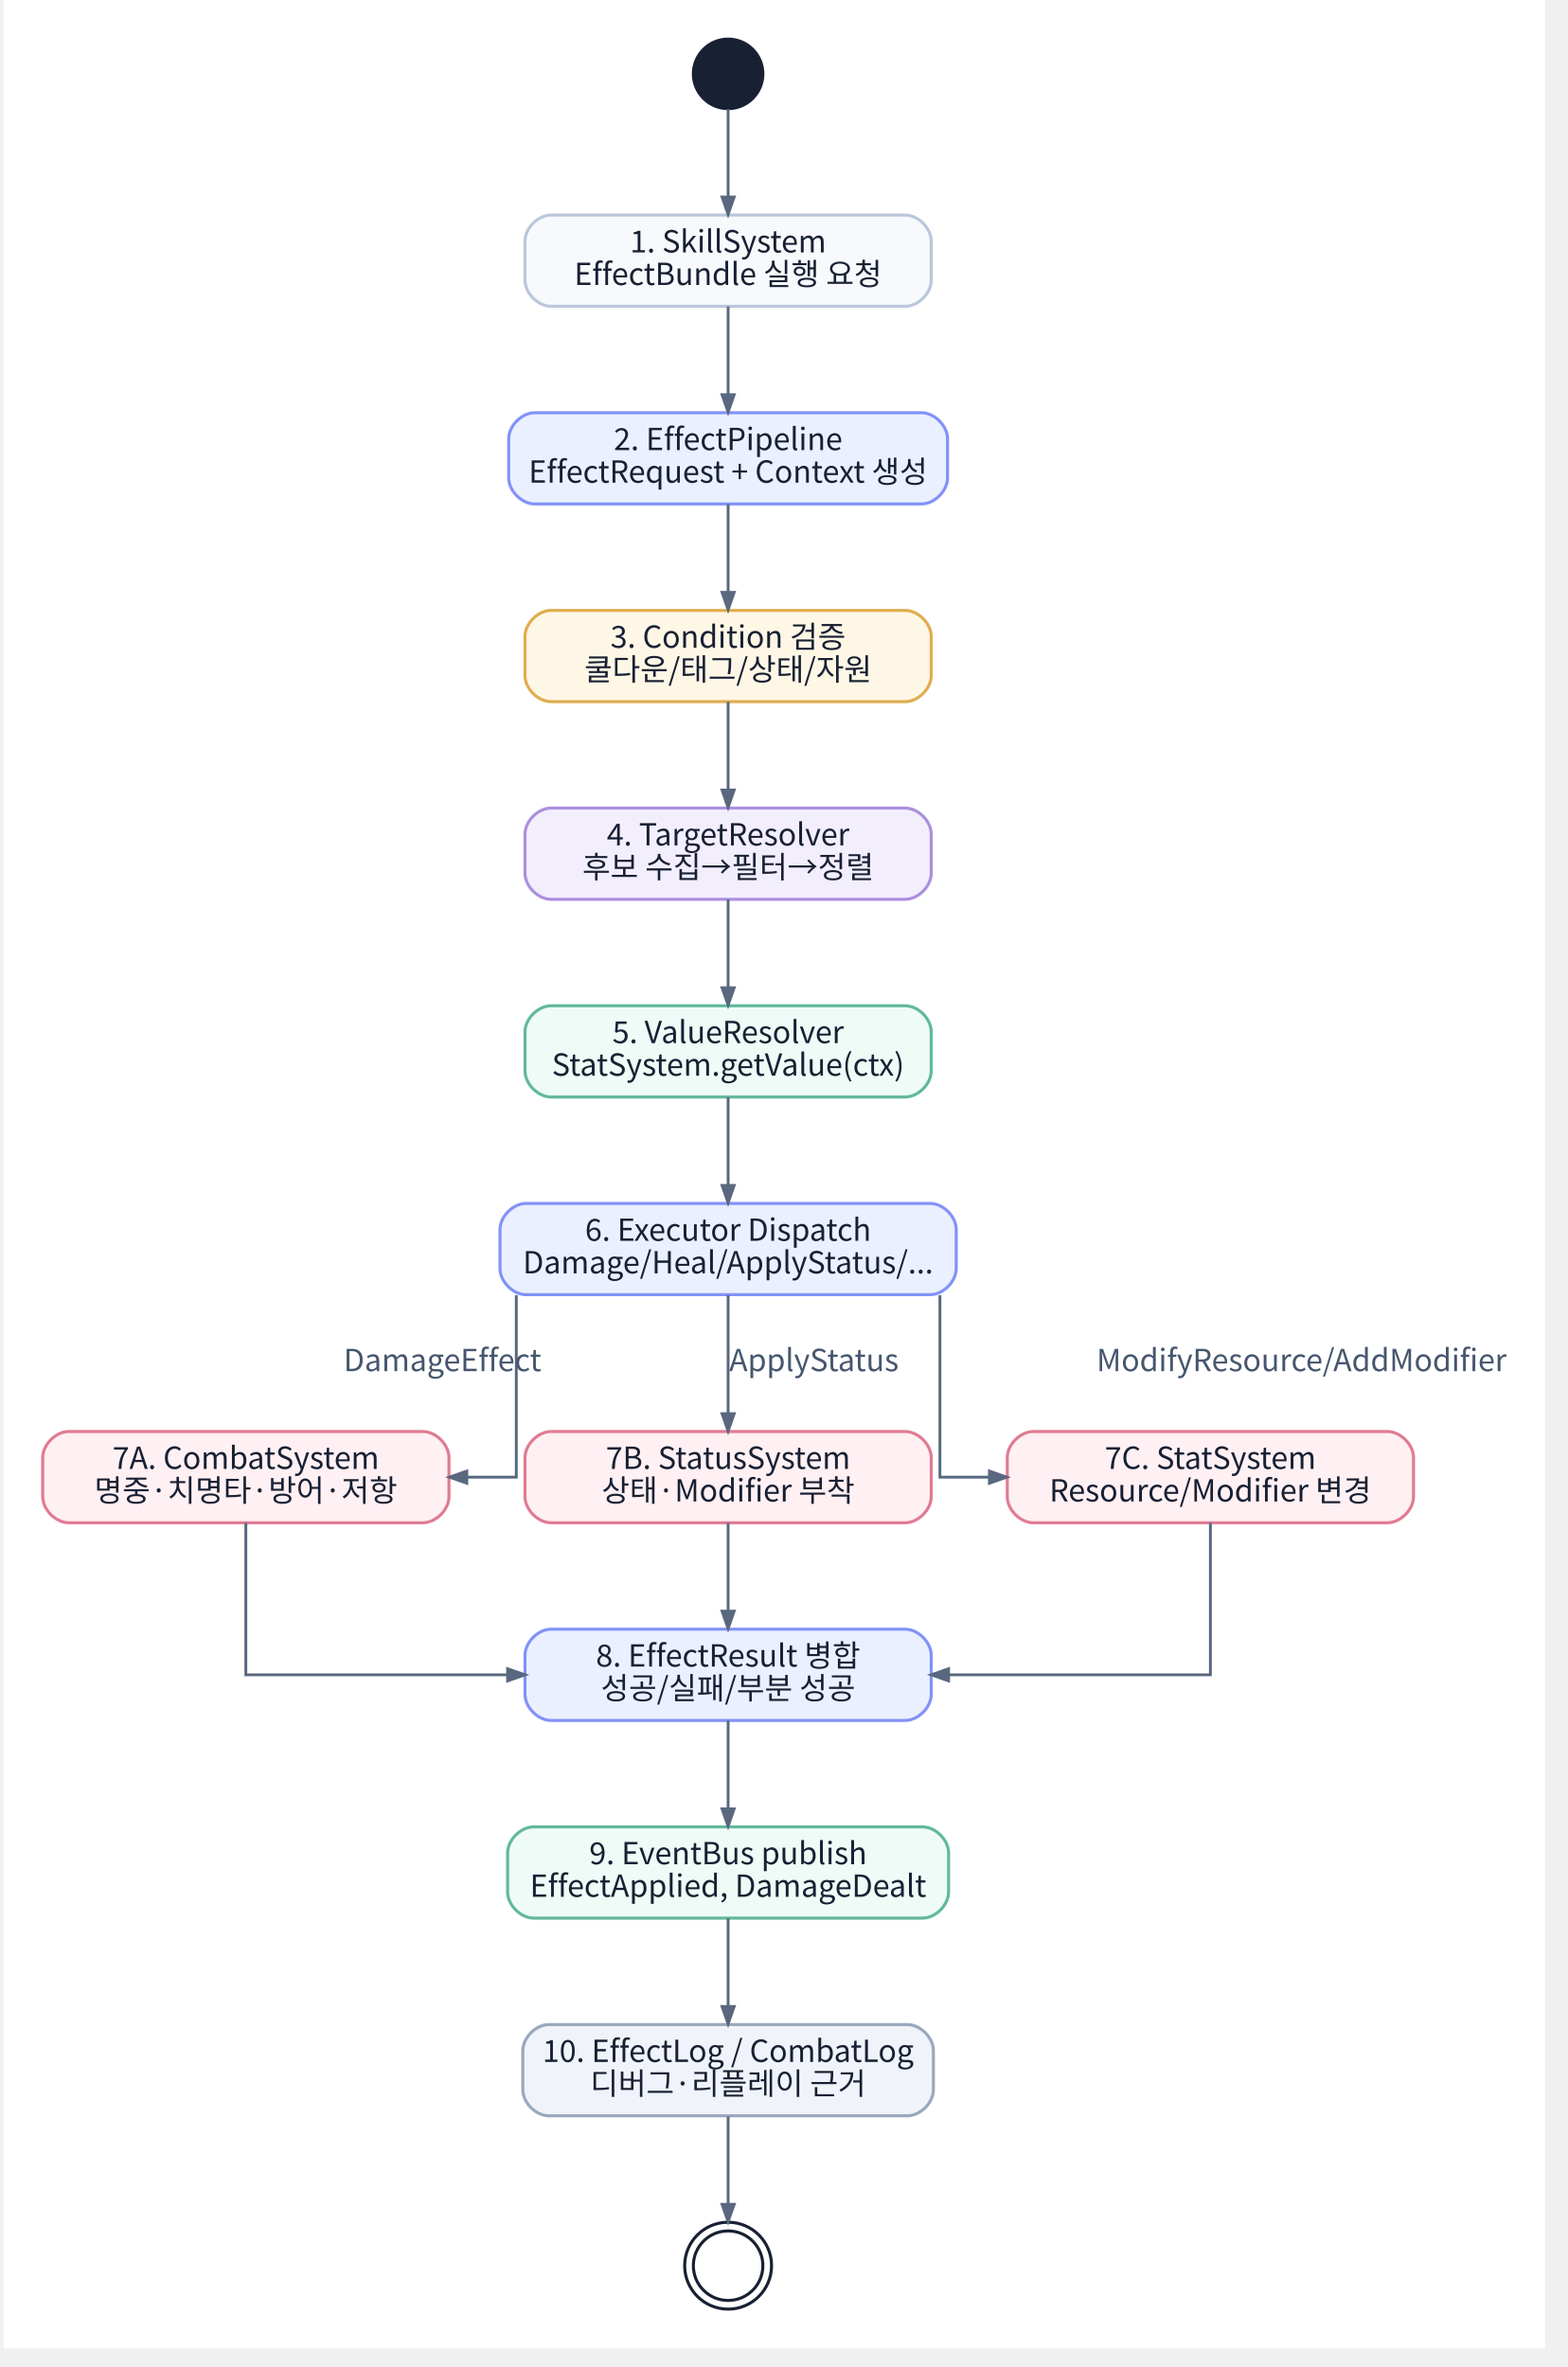
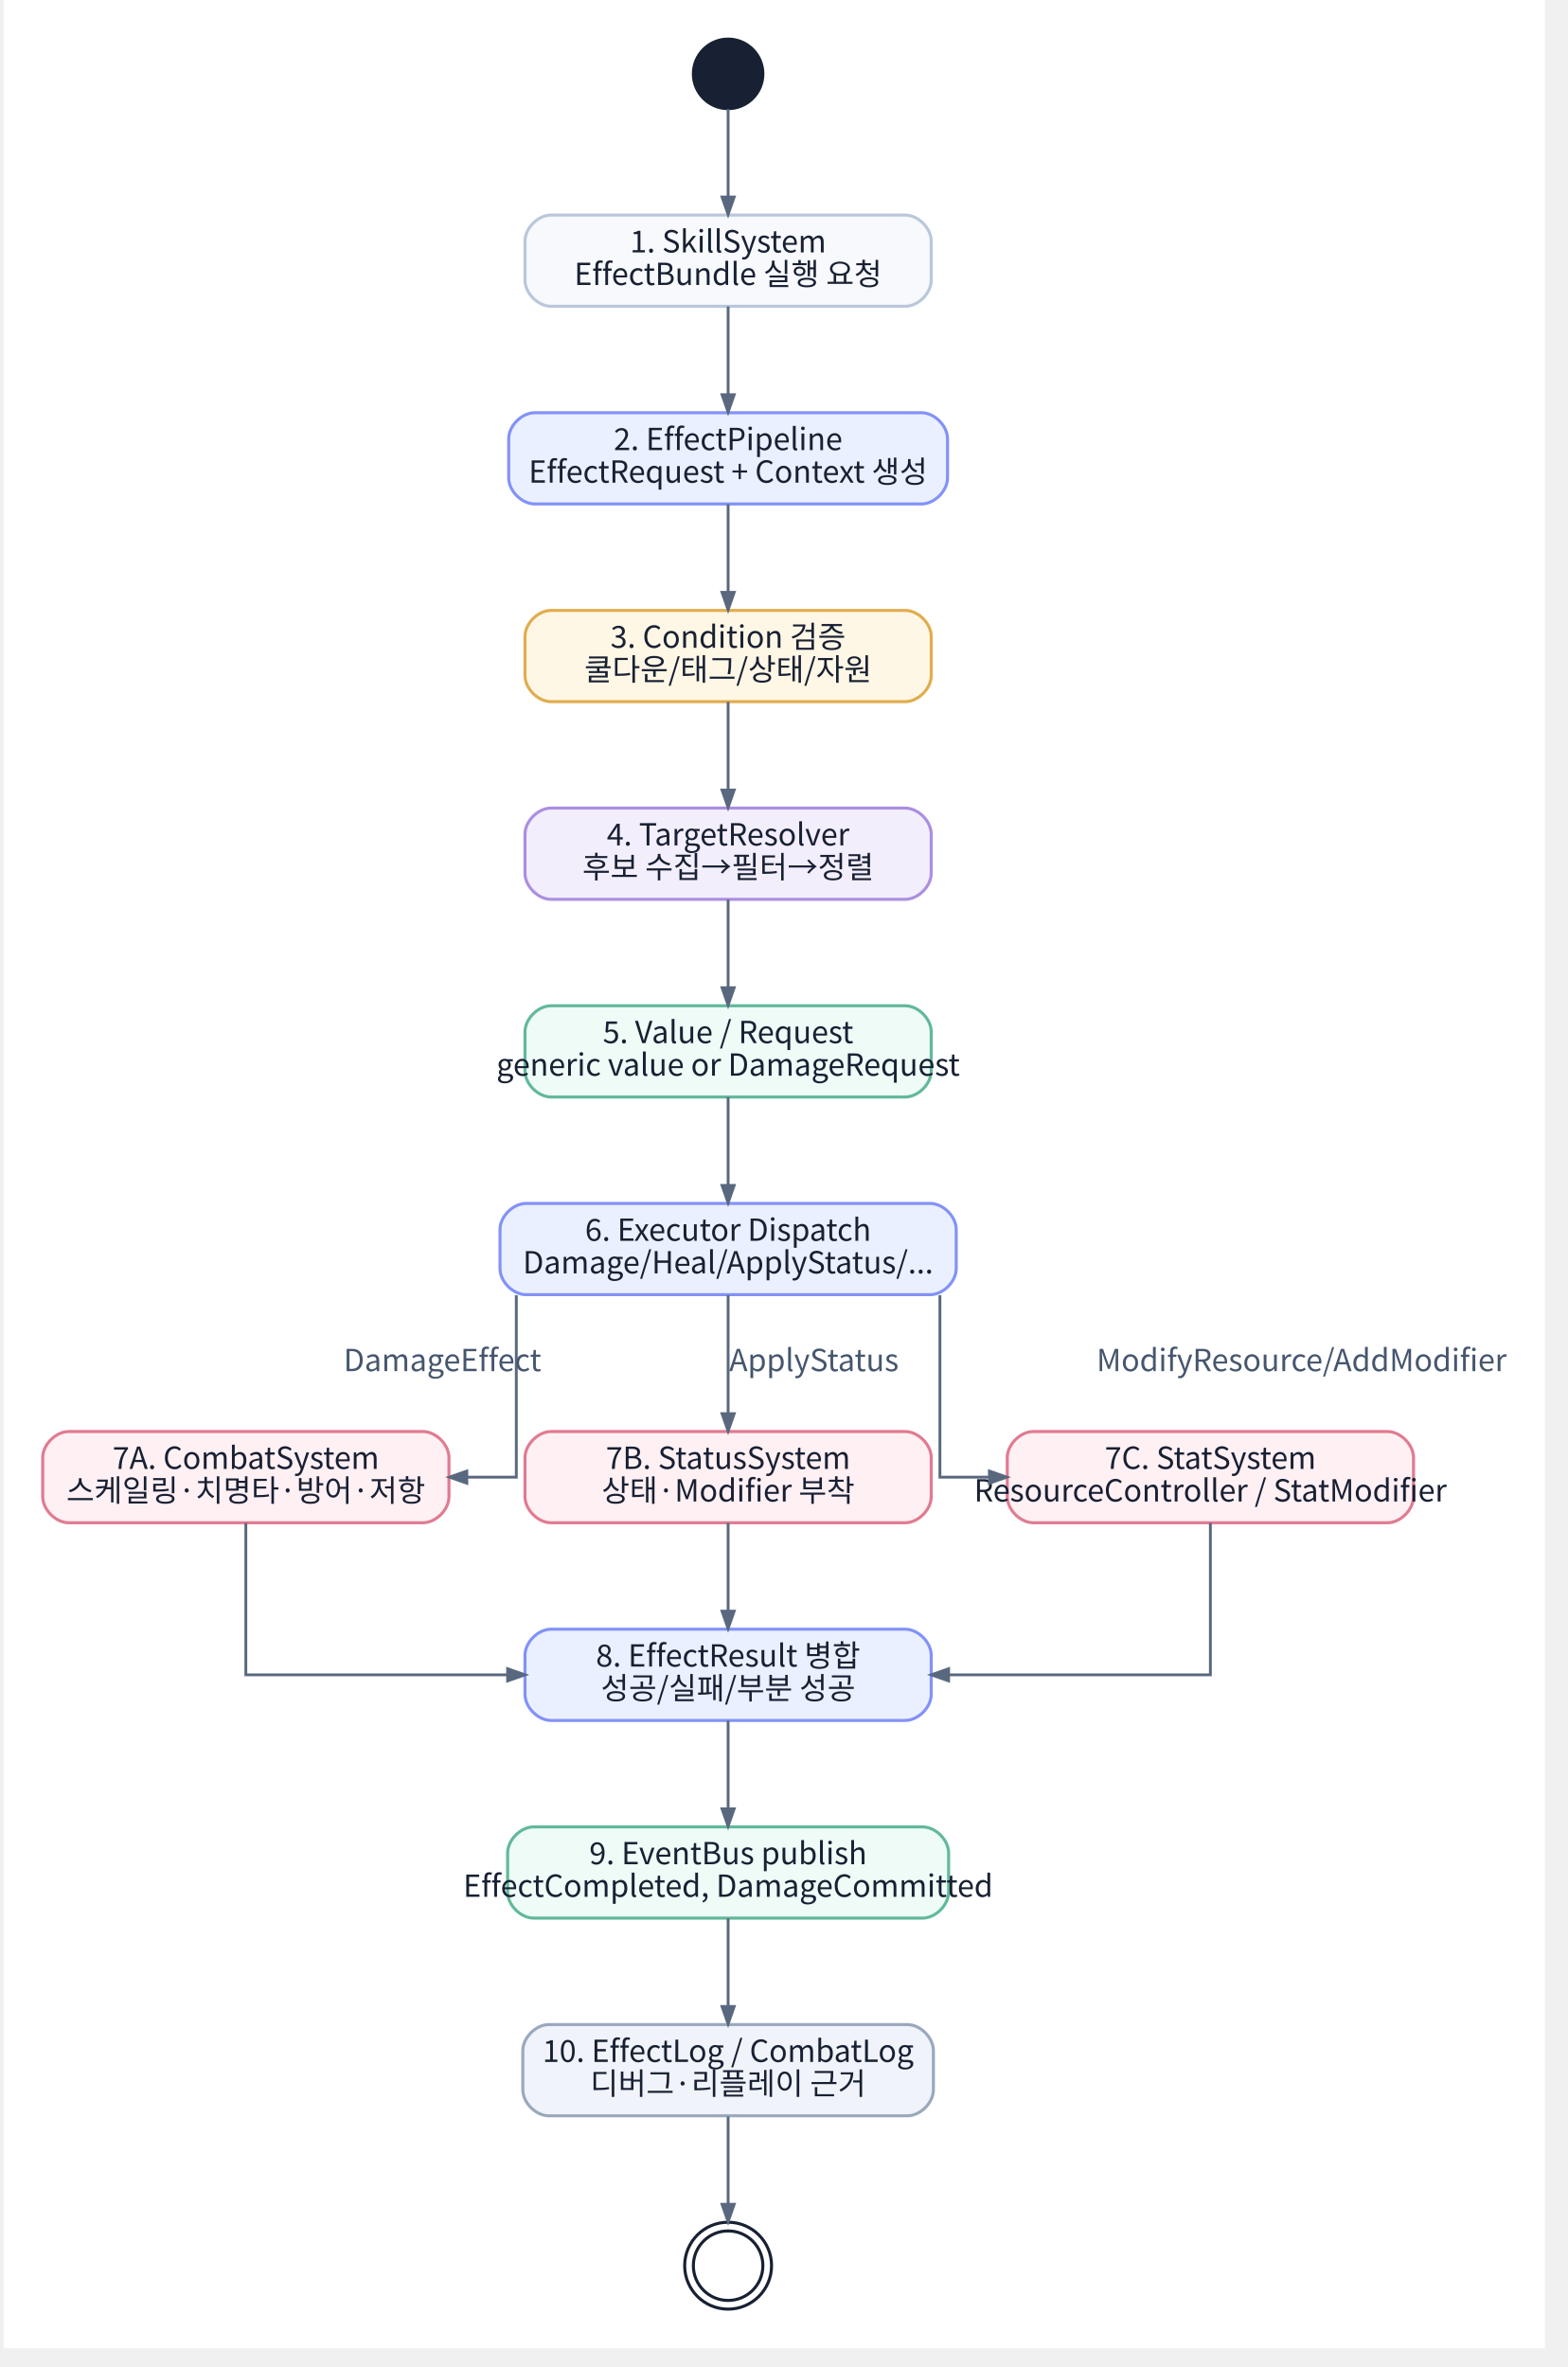
<svg xmlns="http://www.w3.org/2000/svg" width="727pt" height="1098pt" viewBox="8.64 8.64 718.14 1089.64">
  <g id="graph0" class="graph" transform="scale(1 1) rotate(0) translate(26.64 1071.64)">
    <polygon fill="#ffffff" stroke="transparent" points="-18,18 -18,-1063 691.5,-1063 691.5,18 -18,18" />
    <g id="node1" class="node">
      <ellipse fill="#182033" stroke="#182033" stroke-width="1.4" cx="315.5" cy="-1029" rx="16" ry="16" />
    </g>
    <g id="node2" class="node">
      <path fill="#f7f9fc" stroke="#bac7db" stroke-width="1.4" d="M397,-964C397,-964 234,-964 234,-964 228,-964 222,-958 222,-952 222,-952 222,-934 222,-934 222,-928 228,-922 234,-922 234,-922 397,-922 397,-922 403,-922 409,-928 409,-934 409,-934 409,-952 409,-952 409,-958 403,-964 397,-964" />
      <text text-anchor="middle" x="315.5" y="-946.8" font-family="Noto Sans CJK KR" font-size="14.00" fill="#182033">1. SkillSystem</text>
      <text text-anchor="middle" x="315.5" y="-931.8" font-family="Noto Sans CJK KR" font-size="14.00" fill="#182033">EffectBundle 실행 요청</text>
    </g>
    <g id="edge1" class="edge">
      <path fill="none" stroke="#59687e" stroke-width="1.3" d="M315.5,-1012.82C315.5,-1012.82 315.5,-972.31 315.5,-972.31" />
      <polygon fill="#59687e" stroke="#59687e" stroke-width="1.3" points="318.3,-972.3 315.5,-964.31 312.7,-972.31 318.3,-972.3" />
    </g>
    <g id="node3" class="node">
      <path fill="#eaf0ff" stroke="#8292f7" stroke-width="1.4" d="M404.5,-873C404.5,-873 226.5,-873 226.5,-873 220.5,-873 214.5,-867 214.5,-861 214.5,-861 214.5,-843 214.5,-843 214.5,-837 220.5,-831 226.5,-831 226.5,-831 404.5,-831 404.5,-831 410.5,-831 416.5,-837 416.5,-843 416.5,-843 416.5,-861 416.5,-861 416.5,-867 410.5,-873 404.5,-873" />
      <text text-anchor="middle" x="315.5" y="-855.8" font-family="Noto Sans CJK KR" font-size="14.00" fill="#182033">2. EffectPipeline</text>
      <text text-anchor="middle" x="315.5" y="-840.8" font-family="Noto Sans CJK KR" font-size="14.00" fill="#182033">EffectRequest + Context 생성</text>
    </g>
    <g id="edge2" class="edge">
      <path fill="none" stroke="#59687e" stroke-width="1.3" d="M315.5,-921.89C315.5,-921.89 315.5,-881.31 315.5,-881.31" />
      <polygon fill="#59687e" stroke="#59687e" stroke-width="1.3" points="318.3,-881.31 315.5,-873.31 312.7,-881.31 318.3,-881.31" />
    </g>
    <g id="node4" class="node">
      <path fill="#fff7e6" stroke="#e0ad4e" stroke-width="1.4" d="M397,-782C397,-782 234,-782 234,-782 228,-782 222,-776 222,-770 222,-770 222,-752 222,-752 222,-746 228,-740 234,-740 234,-740 397,-740 397,-740 403,-740 409,-746 409,-752 409,-752 409,-770 409,-770 409,-776 403,-782 397,-782" />
      <text text-anchor="middle" x="315.5" y="-764.8" font-family="Noto Sans CJK KR" font-size="14.00" fill="#182033">3. Condition 검증</text>
      <text text-anchor="middle" x="315.5" y="-749.8" font-family="Noto Sans CJK KR" font-size="14.00" fill="#182033">쿨다운/태그/상태/자원</text>
    </g>
    <g id="edge3" class="edge">
      <path fill="none" stroke="#59687e" stroke-width="1.3" d="M315.5,-830.89C315.5,-830.89 315.5,-790.31 315.5,-790.31" />
      <polygon fill="#59687e" stroke="#59687e" stroke-width="1.3" points="318.3,-790.31 315.5,-782.31 312.7,-790.31 318.3,-790.31" />
    </g>
    <g id="node5" class="node">
      <path fill="#f3eefc" stroke="#ab8fe0" stroke-width="1.4" d="M397,-691C397,-691 234,-691 234,-691 228,-691 222,-685 222,-679 222,-679 222,-661 222,-661 222,-655 228,-649 234,-649 234,-649 397,-649 397,-649 403,-649 409,-655 409,-661 409,-661 409,-679 409,-679 409,-685 403,-691 397,-691" />
      <text text-anchor="middle" x="315.5" y="-673.8" font-family="Noto Sans CJK KR" font-size="14.00" fill="#182033">4. TargetResolver</text>
      <text text-anchor="middle" x="315.5" y="-658.8" font-family="Noto Sans CJK KR" font-size="14.00" fill="#182033">후보 수집→필터→정렬</text>
    </g>
    <g id="edge4" class="edge">
      <path fill="none" stroke="#59687e" stroke-width="1.3" d="M315.5,-739.89C315.5,-739.89 315.5,-699.31 315.5,-699.31" />
      <polygon fill="#59687e" stroke="#59687e" stroke-width="1.3" points="318.3,-699.31 315.5,-691.31 312.7,-699.31 318.3,-699.31" />
    </g>
    <g id="node6" class="node">
      <path fill="#eefbf6" stroke="#61b99a" stroke-width="1.4" d="M397,-600C397,-600 234,-600 234,-600 228,-600 222,-594 222,-588 222,-588 222,-570 222,-570 222,-564 228,-558 234,-558 234,-558 397,-558 397,-558 403,-558 409,-564 409,-570 409,-570 409,-588 409,-588 409,-594 403,-600 397,-600" />
-       <text text-anchor="middle" x="315.5" y="-582.8" font-family="Noto Sans CJK KR" font-size="14.00" fill="#182033">5. ValueResolver</text>
-       <text text-anchor="middle" x="315.5" y="-567.8" font-family="Noto Sans CJK KR" font-size="14.00" fill="#182033">StatSystem.getValue(ctx)</text>
+       <text text-anchor="middle" x="315.5" y="-582.8" font-family="Noto Sans CJK KR" font-size="14.00" fill="#182033">5. Value / Request</text>
+       <text text-anchor="middle" x="315.5" y="-567.8" font-family="Noto Sans CJK KR" font-size="14.00" fill="#182033">generic value or DamageRequest</text>
    </g>
    <g id="edge5" class="edge">
      <path fill="none" stroke="#59687e" stroke-width="1.3" d="M315.5,-648.89C315.5,-648.89 315.5,-608.31 315.5,-608.31" />
      <polygon fill="#59687e" stroke="#59687e" stroke-width="1.3" points="318.3,-608.31 315.5,-600.31 312.7,-608.31 318.3,-608.31" />
    </g>
    <g id="node7" class="node">
      <path fill="#eaf0ff" stroke="#8292f7" stroke-width="1.4" d="M408.5,-509C408.5,-509 222.5,-509 222.5,-509 216.5,-509 210.5,-503 210.5,-497 210.5,-497 210.5,-479 210.5,-479 210.5,-473 216.5,-467 222.5,-467 222.5,-467 408.5,-467 408.5,-467 414.5,-467 420.5,-473 420.5,-479 420.5,-479 420.5,-497 420.5,-497 420.5,-503 414.5,-509 408.5,-509" />
      <text text-anchor="middle" x="315.5" y="-491.8" font-family="Noto Sans CJK KR" font-size="14.00" fill="#182033">6. Executor Dispatch</text>
      <text text-anchor="middle" x="315.5" y="-476.8" font-family="Noto Sans CJK KR" font-size="14.00" fill="#182033">Damage/Heal/ApplyStatus/...</text>
    </g>
    <g id="edge6" class="edge">
      <path fill="none" stroke="#59687e" stroke-width="1.3" d="M315.5,-557.89C315.5,-557.89 315.5,-517.31 315.5,-517.31" />
      <polygon fill="#59687e" stroke="#59687e" stroke-width="1.3" points="318.3,-517.31 315.5,-509.31 312.7,-517.31 318.3,-517.31" />
    </g>
    <g id="node8" class="node">
      <path fill="#fff0f3" stroke="#e07b91" stroke-width="1.4" d="M175,-404C175,-404 12,-404 12,-404 6,-404 0,-398 0,-392 0,-392 0,-374 0,-374 0,-368 6,-362 12,-362 12,-362 175,-362 175,-362 181,-362 187,-368 187,-374 187,-374 187,-392 187,-392 187,-398 181,-404 175,-404" />
      <text text-anchor="middle" x="93.5" y="-386.8" font-family="Noto Sans CJK KR" font-size="14.00" fill="#182033">7A. CombatSystem</text>
-       <text text-anchor="middle" x="93.5" y="-371.8" font-family="Noto Sans CJK KR" font-size="14.00" fill="#182033">명중·치명타·방어·저항</text>
+       <text text-anchor="middle" x="93.5" y="-371.8" font-family="Noto Sans CJK KR" font-size="14.00" fill="#182033">스케일링·치명타·방어·저항</text>
    </g>
    <g id="edge7" class="edge">
      <path fill="none" stroke="#59687e" stroke-width="1.3" d="M218,-466.75C218,-436.07 218,-383 218,-383 218,-383 195.22,-383 195.22,-383" />
      <polygon fill="#59687e" stroke="#59687e" stroke-width="1.3" points="195.22,-380.2 187.22,-383 195.22,-385.8 195.22,-380.2" />
      <text text-anchor="middle" x="184" y="-431.8" font-family="Noto Sans CJK KR" font-size="14.00" fill="#46566e">DamageEffect</text>
    </g>
    <g id="node9" class="node">
      <path fill="#fff0f3" stroke="#e07b91" stroke-width="1.4" d="M397,-404C397,-404 234,-404 234,-404 228,-404 222,-398 222,-392 222,-392 222,-374 222,-374 222,-368 228,-362 234,-362 234,-362 397,-362 397,-362 403,-362 409,-368 409,-374 409,-374 409,-392 409,-392 409,-398 403,-404 397,-404" />
      <text text-anchor="middle" x="315.5" y="-386.8" font-family="Noto Sans CJK KR" font-size="14.00" fill="#182033">7B. StatusSystem</text>
      <text text-anchor="middle" x="315.5" y="-371.8" font-family="Noto Sans CJK KR" font-size="14.00" fill="#182033">상태·Modifier 부착</text>
    </g>
    <g id="edge8" class="edge">
      <path fill="none" stroke="#59687e" stroke-width="1.3" d="M315.5,-466.75C315.5,-466.75 315.5,-412.22 315.5,-412.22" />
      <polygon fill="#59687e" stroke="#59687e" stroke-width="1.3" points="318.3,-412.22 315.5,-404.22 312.7,-412.22 318.3,-412.22" />
      <text text-anchor="middle" x="355" y="-431.8" font-family="Noto Sans CJK KR" font-size="14.00" fill="#46566e">ApplyStatus</text>
    </g>
    <g id="node10" class="node">
      <path fill="#fff0f3" stroke="#e07b91" stroke-width="1.4" d="M619,-404C619,-404 456,-404 456,-404 450,-404 444,-398 444,-392 444,-392 444,-374 444,-374 444,-368 450,-362 456,-362 456,-362 619,-362 619,-362 625,-362 631,-368 631,-374 631,-374 631,-392 631,-392 631,-398 625,-404 619,-404" />
      <text text-anchor="middle" x="537.5" y="-386.8" font-family="Noto Sans CJK KR" font-size="14.00" fill="#182033">7C. StatSystem</text>
-       <text text-anchor="middle" x="537.5" y="-371.8" font-family="Noto Sans CJK KR" font-size="14.00" fill="#182033">Resource/Modifier 변경</text>
+       <text text-anchor="middle" x="537.5" y="-371.8" font-family="Noto Sans CJK KR" font-size="14.00" fill="#182033">ResourceController / StatModifier</text>
    </g>
    <g id="edge9" class="edge">
      <path fill="none" stroke="#59687e" stroke-width="1.3" d="M413,-466.75C413,-436.07 413,-383 413,-383 413,-383 435.78,-383 435.78,-383" />
      <polygon fill="#59687e" stroke="#59687e" stroke-width="1.3" points="435.78,-385.8 443.78,-383 435.78,-380.2 435.78,-385.8" />
      <text text-anchor="middle" x="579.5" y="-431.8" font-family="Noto Sans CJK KR" font-size="14.00" fill="#46566e">ModifyResource/AddModifier</text>
    </g>
    <g id="node11" class="node">
      <path fill="#eaf0ff" stroke="#8292f7" stroke-width="1.4" d="M397,-313C397,-313 234,-313 234,-313 228,-313 222,-307 222,-301 222,-301 222,-283 222,-283 222,-277 228,-271 234,-271 234,-271 397,-271 397,-271 403,-271 409,-277 409,-283 409,-283 409,-301 409,-301 409,-307 403,-313 397,-313" />
      <text text-anchor="middle" x="315.5" y="-295.8" font-family="Noto Sans CJK KR" font-size="14.00" fill="#182033">8. EffectResult 병합</text>
      <text text-anchor="middle" x="315.5" y="-280.8" font-family="Noto Sans CJK KR" font-size="14.00" fill="#182033">성공/실패/부분 성공</text>
    </g>
    <g id="edge10" class="edge">
      <path fill="none" stroke="#59687e" stroke-width="1.3" d="M93.5,-361.89C93.5,-335.01 93.5,-292 93.5,-292 93.5,-292 214,-292 214,-292" />
      <polygon fill="#59687e" stroke="#59687e" stroke-width="1.3" points="214,-294.8 222,-292 214,-289.2 214,-294.8" />
    </g>
    <g id="edge11" class="edge">
      <path fill="none" stroke="#59687e" stroke-width="1.3" d="M315.5,-361.89C315.5,-361.89 315.5,-321.31 315.5,-321.31" />
      <polygon fill="#59687e" stroke="#59687e" stroke-width="1.3" points="318.3,-321.31 315.5,-313.31 312.7,-321.31 318.3,-321.31" />
    </g>
    <g id="edge12" class="edge">
      <path fill="none" stroke="#59687e" stroke-width="1.3" d="M537.5,-361.89C537.5,-335.01 537.5,-292 537.5,-292 537.5,-292 417,-292 417,-292" />
      <polygon fill="#59687e" stroke="#59687e" stroke-width="1.3" points="417,-289.2 409,-292 417,-294.8 417,-289.2" />
    </g>
    <g id="node12" class="node">
      <path fill="#eefbf6" stroke="#61b99a" stroke-width="1.4" d="M405,-222C405,-222 226,-222 226,-222 220,-222 214,-216 214,-210 214,-210 214,-192 214,-192 214,-186 220,-180 226,-180 226,-180 405,-180 405,-180 411,-180 417,-186 417,-192 417,-192 417,-210 417,-210 417,-216 411,-222 405,-222" />
      <text text-anchor="middle" x="315.5" y="-204.8" font-family="Noto Sans CJK KR" font-size="14.00" fill="#182033">9. EventBus publish</text>
-       <text text-anchor="middle" x="315.5" y="-189.8" font-family="Noto Sans CJK KR" font-size="14.00" fill="#182033">EffectApplied, DamageDealt</text>
+       <text text-anchor="middle" x="315.5" y="-189.8" font-family="Noto Sans CJK KR" font-size="14.00" fill="#182033">EffectCompleted, DamageCommitted</text>
    </g>
    <g id="edge13" class="edge">
      <path fill="none" stroke="#59687e" stroke-width="1.3" d="M315.5,-270.89C315.5,-270.89 315.5,-230.31 315.5,-230.31" />
      <polygon fill="#59687e" stroke="#59687e" stroke-width="1.3" points="318.3,-230.31 315.5,-222.31 312.7,-230.31 318.3,-230.31" />
    </g>
    <g id="node13" class="node">
      <path fill="#f0f3f9" stroke="#99a8bd" stroke-width="1.4" d="M398,-131C398,-131 233,-131 233,-131 227,-131 221,-125 221,-119 221,-119 221,-101 221,-101 221,-95 227,-89 233,-89 233,-89 398,-89 398,-89 404,-89 410,-95 410,-101 410,-101 410,-119 410,-119 410,-125 404,-131 398,-131" />
      <text text-anchor="middle" x="315.5" y="-113.8" font-family="Noto Sans CJK KR" font-size="14.00" fill="#182033">10. EffectLog / CombatLog</text>
      <text text-anchor="middle" x="315.5" y="-98.8" font-family="Noto Sans CJK KR" font-size="14.00" fill="#182033">디버그·리플레이 근거</text>
    </g>
    <g id="edge14" class="edge">
      <path fill="none" stroke="#59687e" stroke-width="1.3" d="M315.5,-179.89C315.5,-179.89 315.5,-139.31 315.5,-139.31" />
      <polygon fill="#59687e" stroke="#59687e" stroke-width="1.3" points="318.3,-139.31 315.5,-131.31 312.7,-139.31 318.3,-139.31" />
    </g>
    <g id="node14" class="node">
      <ellipse fill="#ffffff" stroke="#182033" stroke-width="1.4" cx="315.5" cy="-20" rx="16" ry="16" />
      <ellipse fill="none" stroke="#182033" stroke-width="1.4" cx="315.5" cy="-20" rx="20" ry="20" />
    </g>
    <g id="edge15" class="edge">
      <path fill="none" stroke="#59687e" stroke-width="1.3" d="M315.5,-88.67C315.5,-88.67 315.5,-48.25 315.5,-48.25" />
      <polygon fill="#59687e" stroke="#59687e" stroke-width="1.3" points="318.3,-48.25 315.5,-40.25 312.7,-48.25 318.3,-48.25" />
    </g>
  </g>
</svg>
